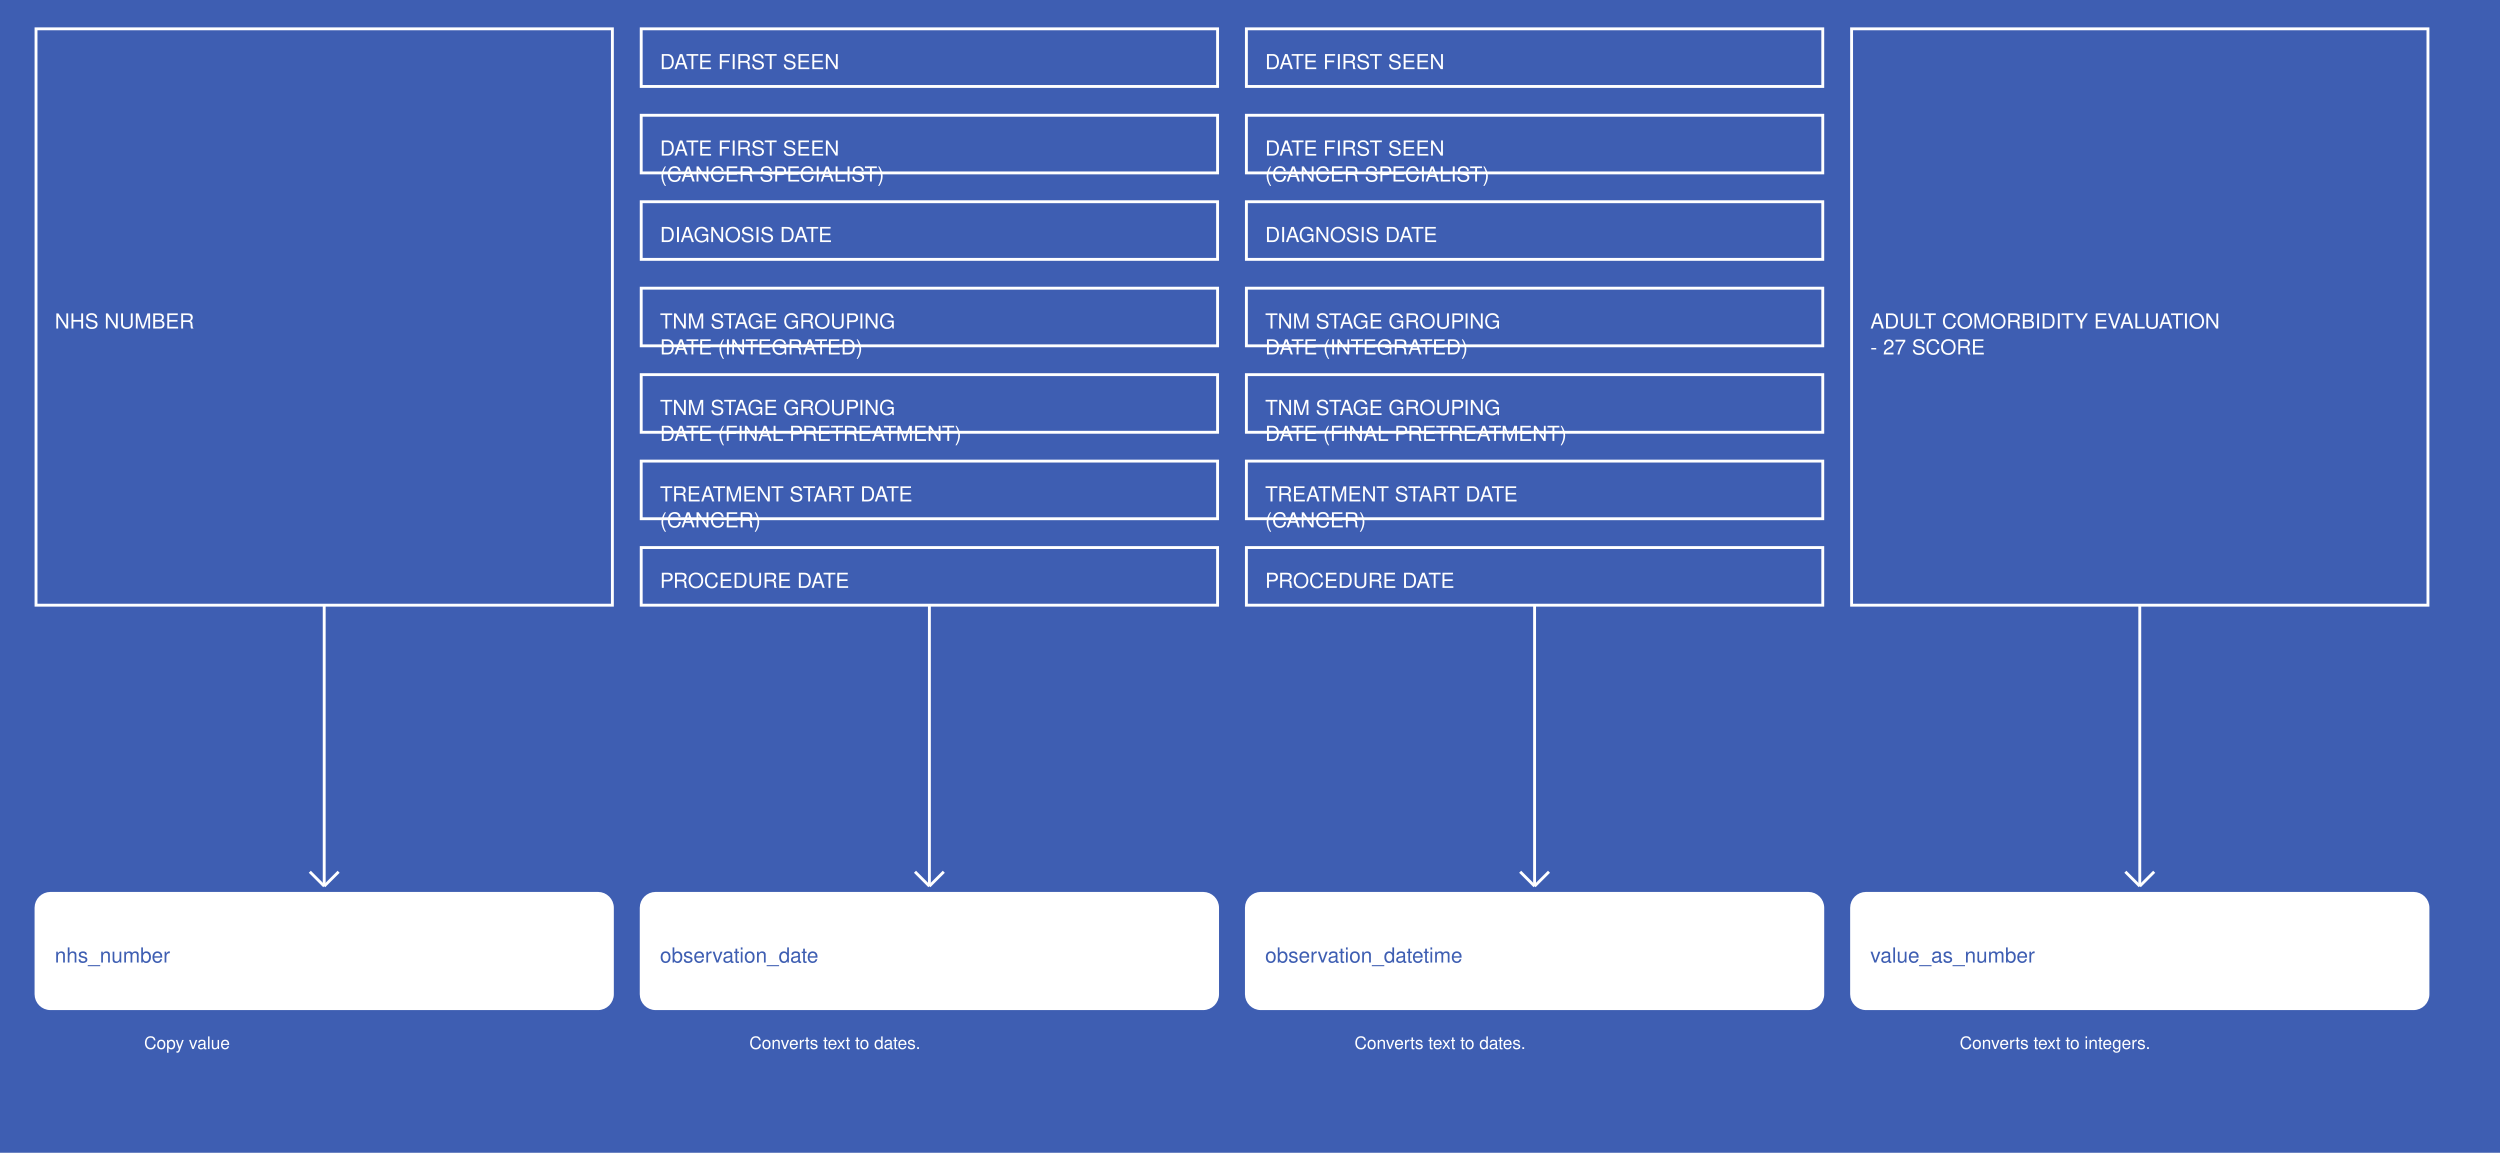
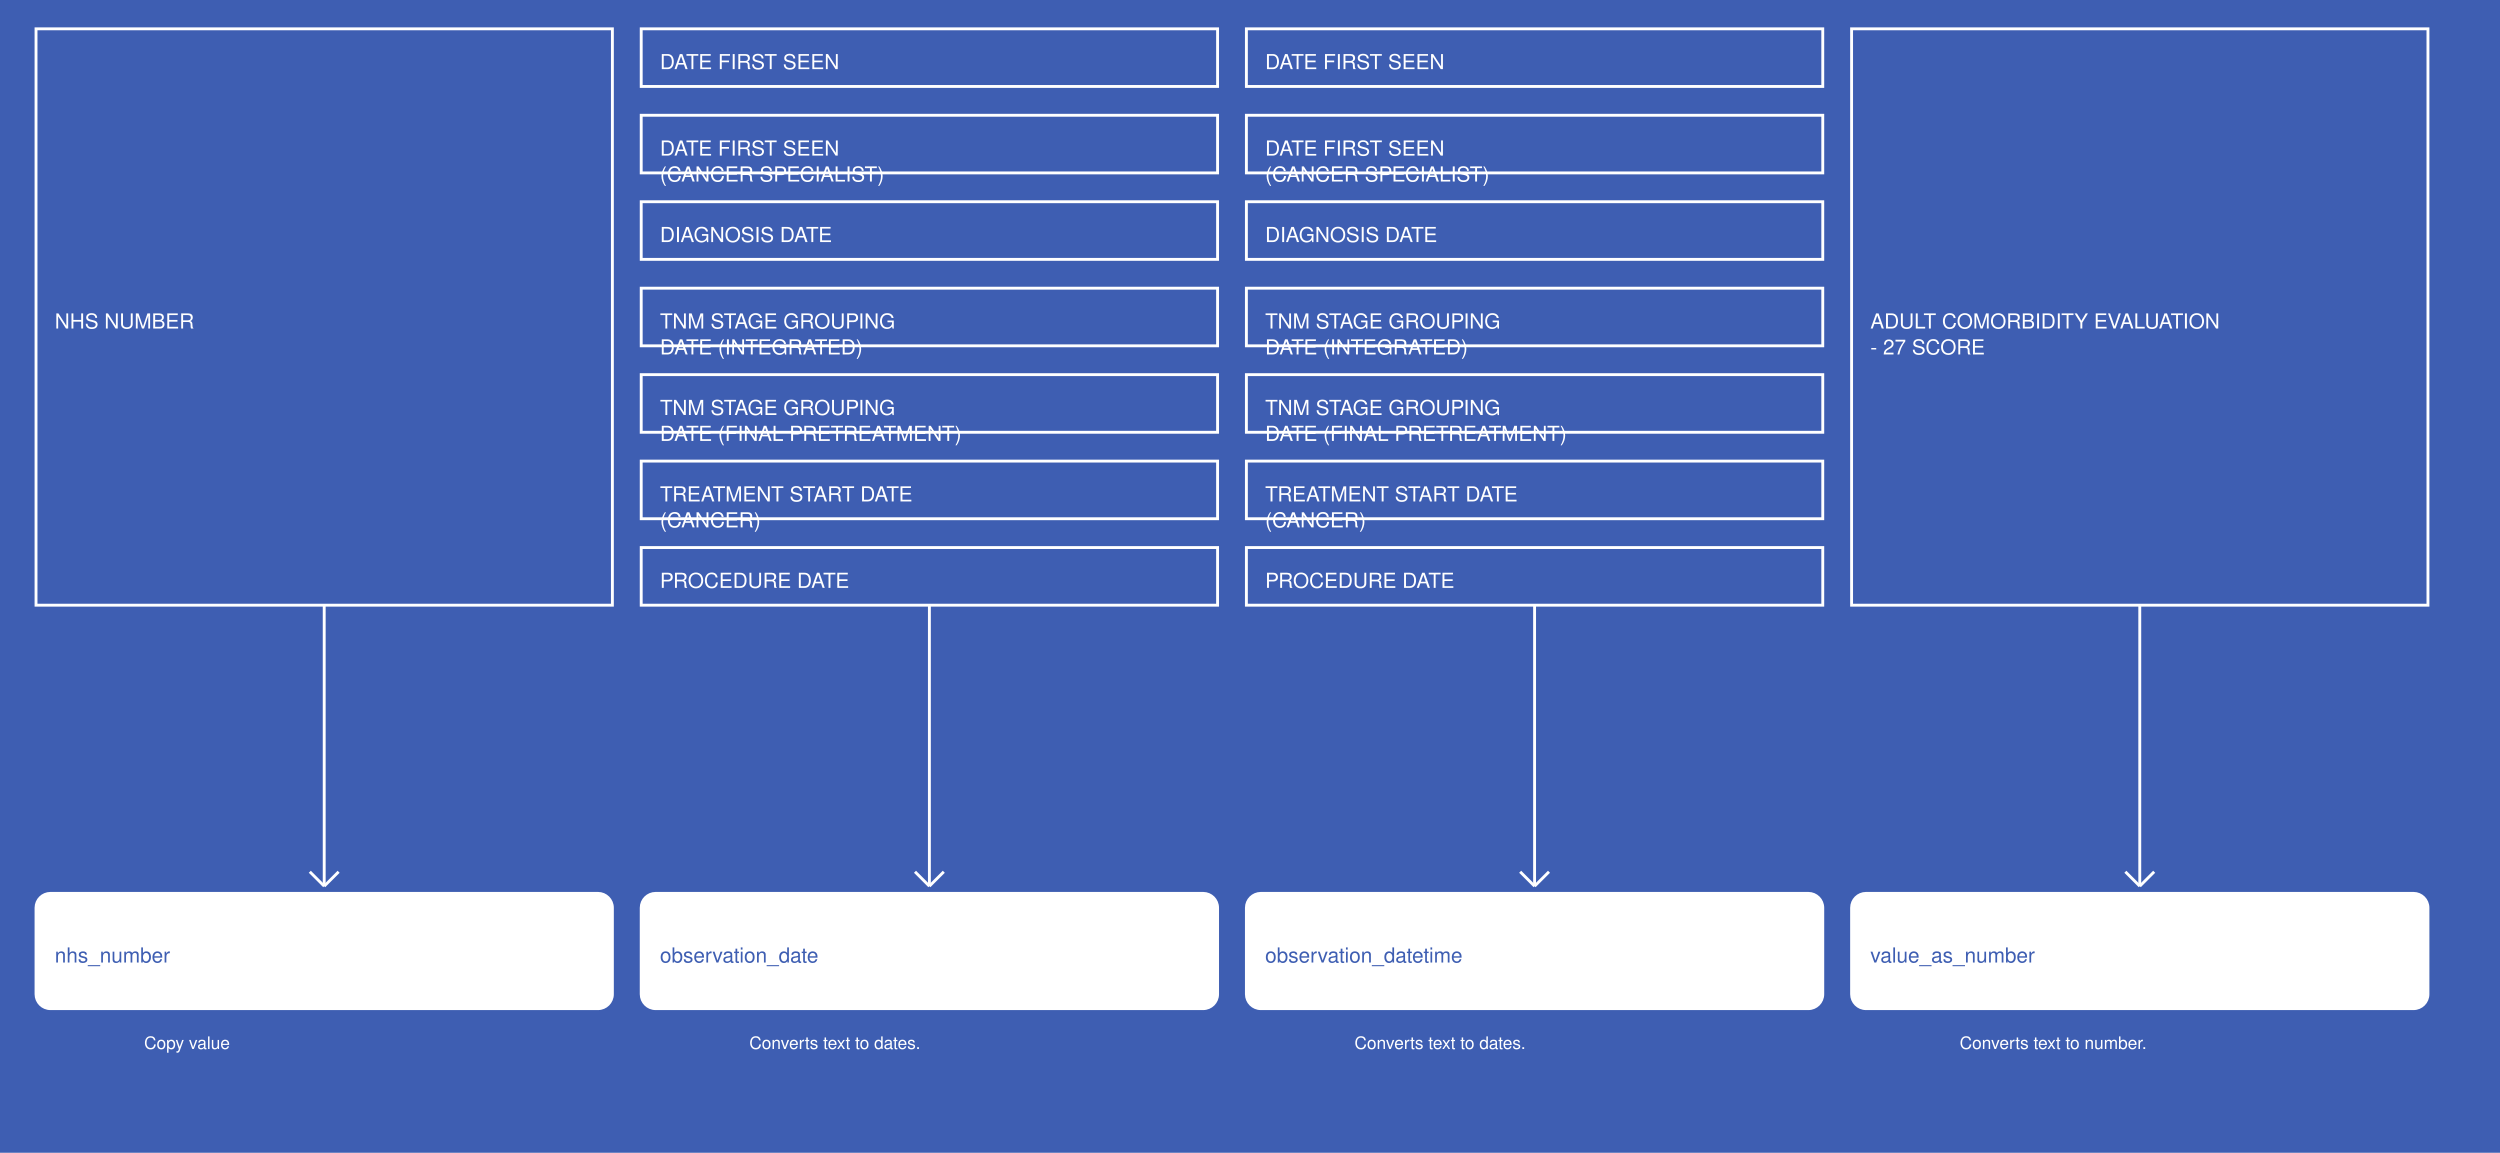
<svg xmlns="http://www.w3.org/2000/svg" width="1735" height="800">
  <rect width="100%" height="100%" fill="#3E5EB2" />
  <g>
    <rect x="25" y="20" width="400" height="400" fill="#3E5EB2" stroke="white" stroke-width="2" />
    <text x="38" y="228" fill="white" font-family="Helvetica" font-size="1.2em" text-anchor="start">NHS NUMBER</text>
  </g>
  <g>
    <line x1="225" y1="420" x2="225" y2="615" stroke="white" stroke-width="2" />
    <line x1="215" y1="605" x2="225" y2="615" stroke="white" stroke-width="2" />
    <line x1="235" y1="605" x2="225" y2="615" stroke="white" stroke-width="2" />
    <text x="100" y="728" fill="white" font-size="1em" font-family="Helvetica">Copy value</text>
  </g>
  <g>
    <rect x="25" y="620" width="400" height="80" fill="white" stroke="white" stroke-width="2" rx="10" />
    <text x="38" y="668" fill="#3E5EB2" font-family="Helvetica" font-size="1.2em" text-anchor="start">nhs_number</text>
  </g>
  <g>
    <rect x="445" y="20" width="400" height="40" fill="#3E5EB2" stroke="white" stroke-width="2" />
    <text x="458" y="48" fill="white" font-family="Helvetica" font-size="1.2em" text-anchor="start">DATE FIRST SEEN</text>
  </g>
  <g>
    <rect x="445" y="80" width="400" height="40" fill="#3E5EB2" stroke="white" stroke-width="2" />
    <text x="458" y="108" fill="white" font-family="Helvetica" font-size="1.2em" text-anchor="start">DATE FIRST SEEN</text>
    <text x="458" y="126" fill="white" font-family="Helvetica" font-size="1.2em" text-anchor="start">(CANCER SPECIALIST)</text>
  </g>
  <g>
    <rect x="445" y="140" width="400" height="40" fill="#3E5EB2" stroke="white" stroke-width="2" />
    <text x="458" y="168" fill="white" font-family="Helvetica" font-size="1.2em" text-anchor="start">DIAGNOSIS DATE</text>
  </g>
  <g>
    <rect x="445" y="200" width="400" height="40" fill="#3E5EB2" stroke="white" stroke-width="2" />
    <text x="458" y="228" fill="white" font-family="Helvetica" font-size="1.2em" text-anchor="start">TNM STAGE GROUPING</text>
    <text x="458" y="246" fill="white" font-family="Helvetica" font-size="1.2em" text-anchor="start">DATE (INTEGRATED)</text>
  </g>
  <g>
    <rect x="445" y="260" width="400" height="40" fill="#3E5EB2" stroke="white" stroke-width="2" />
    <text x="458" y="288" fill="white" font-family="Helvetica" font-size="1.2em" text-anchor="start">TNM STAGE GROUPING</text>
    <text x="458" y="306" fill="white" font-family="Helvetica" font-size="1.2em" text-anchor="start">DATE (FINAL PRETREATMENT)</text>
  </g>
  <g>
    <rect x="445" y="320" width="400" height="40" fill="#3E5EB2" stroke="white" stroke-width="2" />
    <text x="458" y="348" fill="white" font-family="Helvetica" font-size="1.2em" text-anchor="start">TREATMENT START DATE</text>
    <text x="458" y="366" fill="white" font-family="Helvetica" font-size="1.2em" text-anchor="start">(CANCER)</text>
  </g>
  <g>
    <rect x="445" y="380" width="400" height="40" fill="#3E5EB2" stroke="white" stroke-width="2" />
    <text x="458" y="408" fill="white" font-family="Helvetica" font-size="1.2em" text-anchor="start">PROCEDURE DATE</text>
  </g>
  <g>
    <line x1="645" y1="420" x2="645" y2="615" stroke="white" stroke-width="2" />
    <line x1="635" y1="605" x2="645" y2="615" stroke="white" stroke-width="2" />
    <line x1="655" y1="605" x2="645" y2="615" stroke="white" stroke-width="2" />
    <text x="520" y="728" fill="white" font-size="1em" font-family="Helvetica">Converts text to dates.</text>
  </g>
  <g>
    <rect x="445" y="620" width="400" height="80" fill="white" stroke="white" stroke-width="2" rx="10" />
    <text x="458" y="668" fill="#3E5EB2" font-family="Helvetica" font-size="1.2em" text-anchor="start">observation_date</text>
  </g>
  <g>
    <rect x="865" y="20" width="400" height="40" fill="#3E5EB2" stroke="white" stroke-width="2" />
    <text x="878" y="48" fill="white" font-family="Helvetica" font-size="1.2em" text-anchor="start">DATE FIRST SEEN</text>
  </g>
  <g>
    <rect x="865" y="80" width="400" height="40" fill="#3E5EB2" stroke="white" stroke-width="2" />
    <text x="878" y="108" fill="white" font-family="Helvetica" font-size="1.2em" text-anchor="start">DATE FIRST SEEN</text>
    <text x="878" y="126" fill="white" font-family="Helvetica" font-size="1.2em" text-anchor="start">(CANCER SPECIALIST)</text>
  </g>
  <g>
    <rect x="865" y="140" width="400" height="40" fill="#3E5EB2" stroke="white" stroke-width="2" />
    <text x="878" y="168" fill="white" font-family="Helvetica" font-size="1.2em" text-anchor="start">DIAGNOSIS DATE</text>
  </g>
  <g>
    <rect x="865" y="200" width="400" height="40" fill="#3E5EB2" stroke="white" stroke-width="2" />
    <text x="878" y="228" fill="white" font-family="Helvetica" font-size="1.2em" text-anchor="start">TNM STAGE GROUPING</text>
    <text x="878" y="246" fill="white" font-family="Helvetica" font-size="1.2em" text-anchor="start">DATE (INTEGRATED)</text>
  </g>
  <g>
    <rect x="865" y="260" width="400" height="40" fill="#3E5EB2" stroke="white" stroke-width="2" />
    <text x="878" y="288" fill="white" font-family="Helvetica" font-size="1.2em" text-anchor="start">TNM STAGE GROUPING</text>
    <text x="878" y="306" fill="white" font-family="Helvetica" font-size="1.2em" text-anchor="start">DATE (FINAL PRETREATMENT)</text>
  </g>
  <g>
    <rect x="865" y="320" width="400" height="40" fill="#3E5EB2" stroke="white" stroke-width="2" />
    <text x="878" y="348" fill="white" font-family="Helvetica" font-size="1.2em" text-anchor="start">TREATMENT START DATE</text>
    <text x="878" y="366" fill="white" font-family="Helvetica" font-size="1.2em" text-anchor="start">(CANCER)</text>
  </g>
  <g>
    <rect x="865" y="380" width="400" height="40" fill="#3E5EB2" stroke="white" stroke-width="2" />
    <text x="878" y="408" fill="white" font-family="Helvetica" font-size="1.2em" text-anchor="start">PROCEDURE DATE</text>
  </g>
  <g>
    <line x1="1065" y1="420" x2="1065" y2="615" stroke="white" stroke-width="2" />
    <line x1="1055" y1="605" x2="1065" y2="615" stroke="white" stroke-width="2" />
    <line x1="1075" y1="605" x2="1065" y2="615" stroke="white" stroke-width="2" />
    <text x="940" y="728" fill="white" font-size="1em" font-family="Helvetica">Converts text to dates.</text>
  </g>
  <g>
    <rect x="865" y="620" width="400" height="80" fill="white" stroke="white" stroke-width="2" rx="10" />
    <text x="878" y="668" fill="#3E5EB2" font-family="Helvetica" font-size="1.2em" text-anchor="start">observation_datetime</text>
  </g>
  <g>
    <rect x="1285" y="20" width="400" height="400" fill="#3E5EB2" stroke="white" stroke-width="2" />
    <text x="1298" y="228" fill="white" font-family="Helvetica" font-size="1.2em" text-anchor="start">ADULT COMORBIDITY EVALUATION</text>
    <text x="1298" y="246" fill="white" font-family="Helvetica" font-size="1.2em" text-anchor="start">- 27 SCORE</text>
  </g>
  <g>
    <line x1="1485" y1="420" x2="1485" y2="615" stroke="white" stroke-width="2" />
    <line x1="1475" y1="605" x2="1485" y2="615" stroke="white" stroke-width="2" />
    <line x1="1495" y1="605" x2="1485" y2="615" stroke="white" stroke-width="2" />
-     <text x="1360" y="728" fill="white" font-size="1em" font-family="Helvetica">Converts text to integers.</text>
+     <text x="1360" y="728" fill="white" font-size="1em" font-family="Helvetica">Converts text to number.</text>
  </g>
  <g>
    <rect x="1285" y="620" width="400" height="80" fill="white" stroke="white" stroke-width="2" rx="10" />
    <text x="1298" y="668" fill="#3E5EB2" font-family="Helvetica" font-size="1.2em" text-anchor="start">value_as_number</text>
  </g>
</svg>
